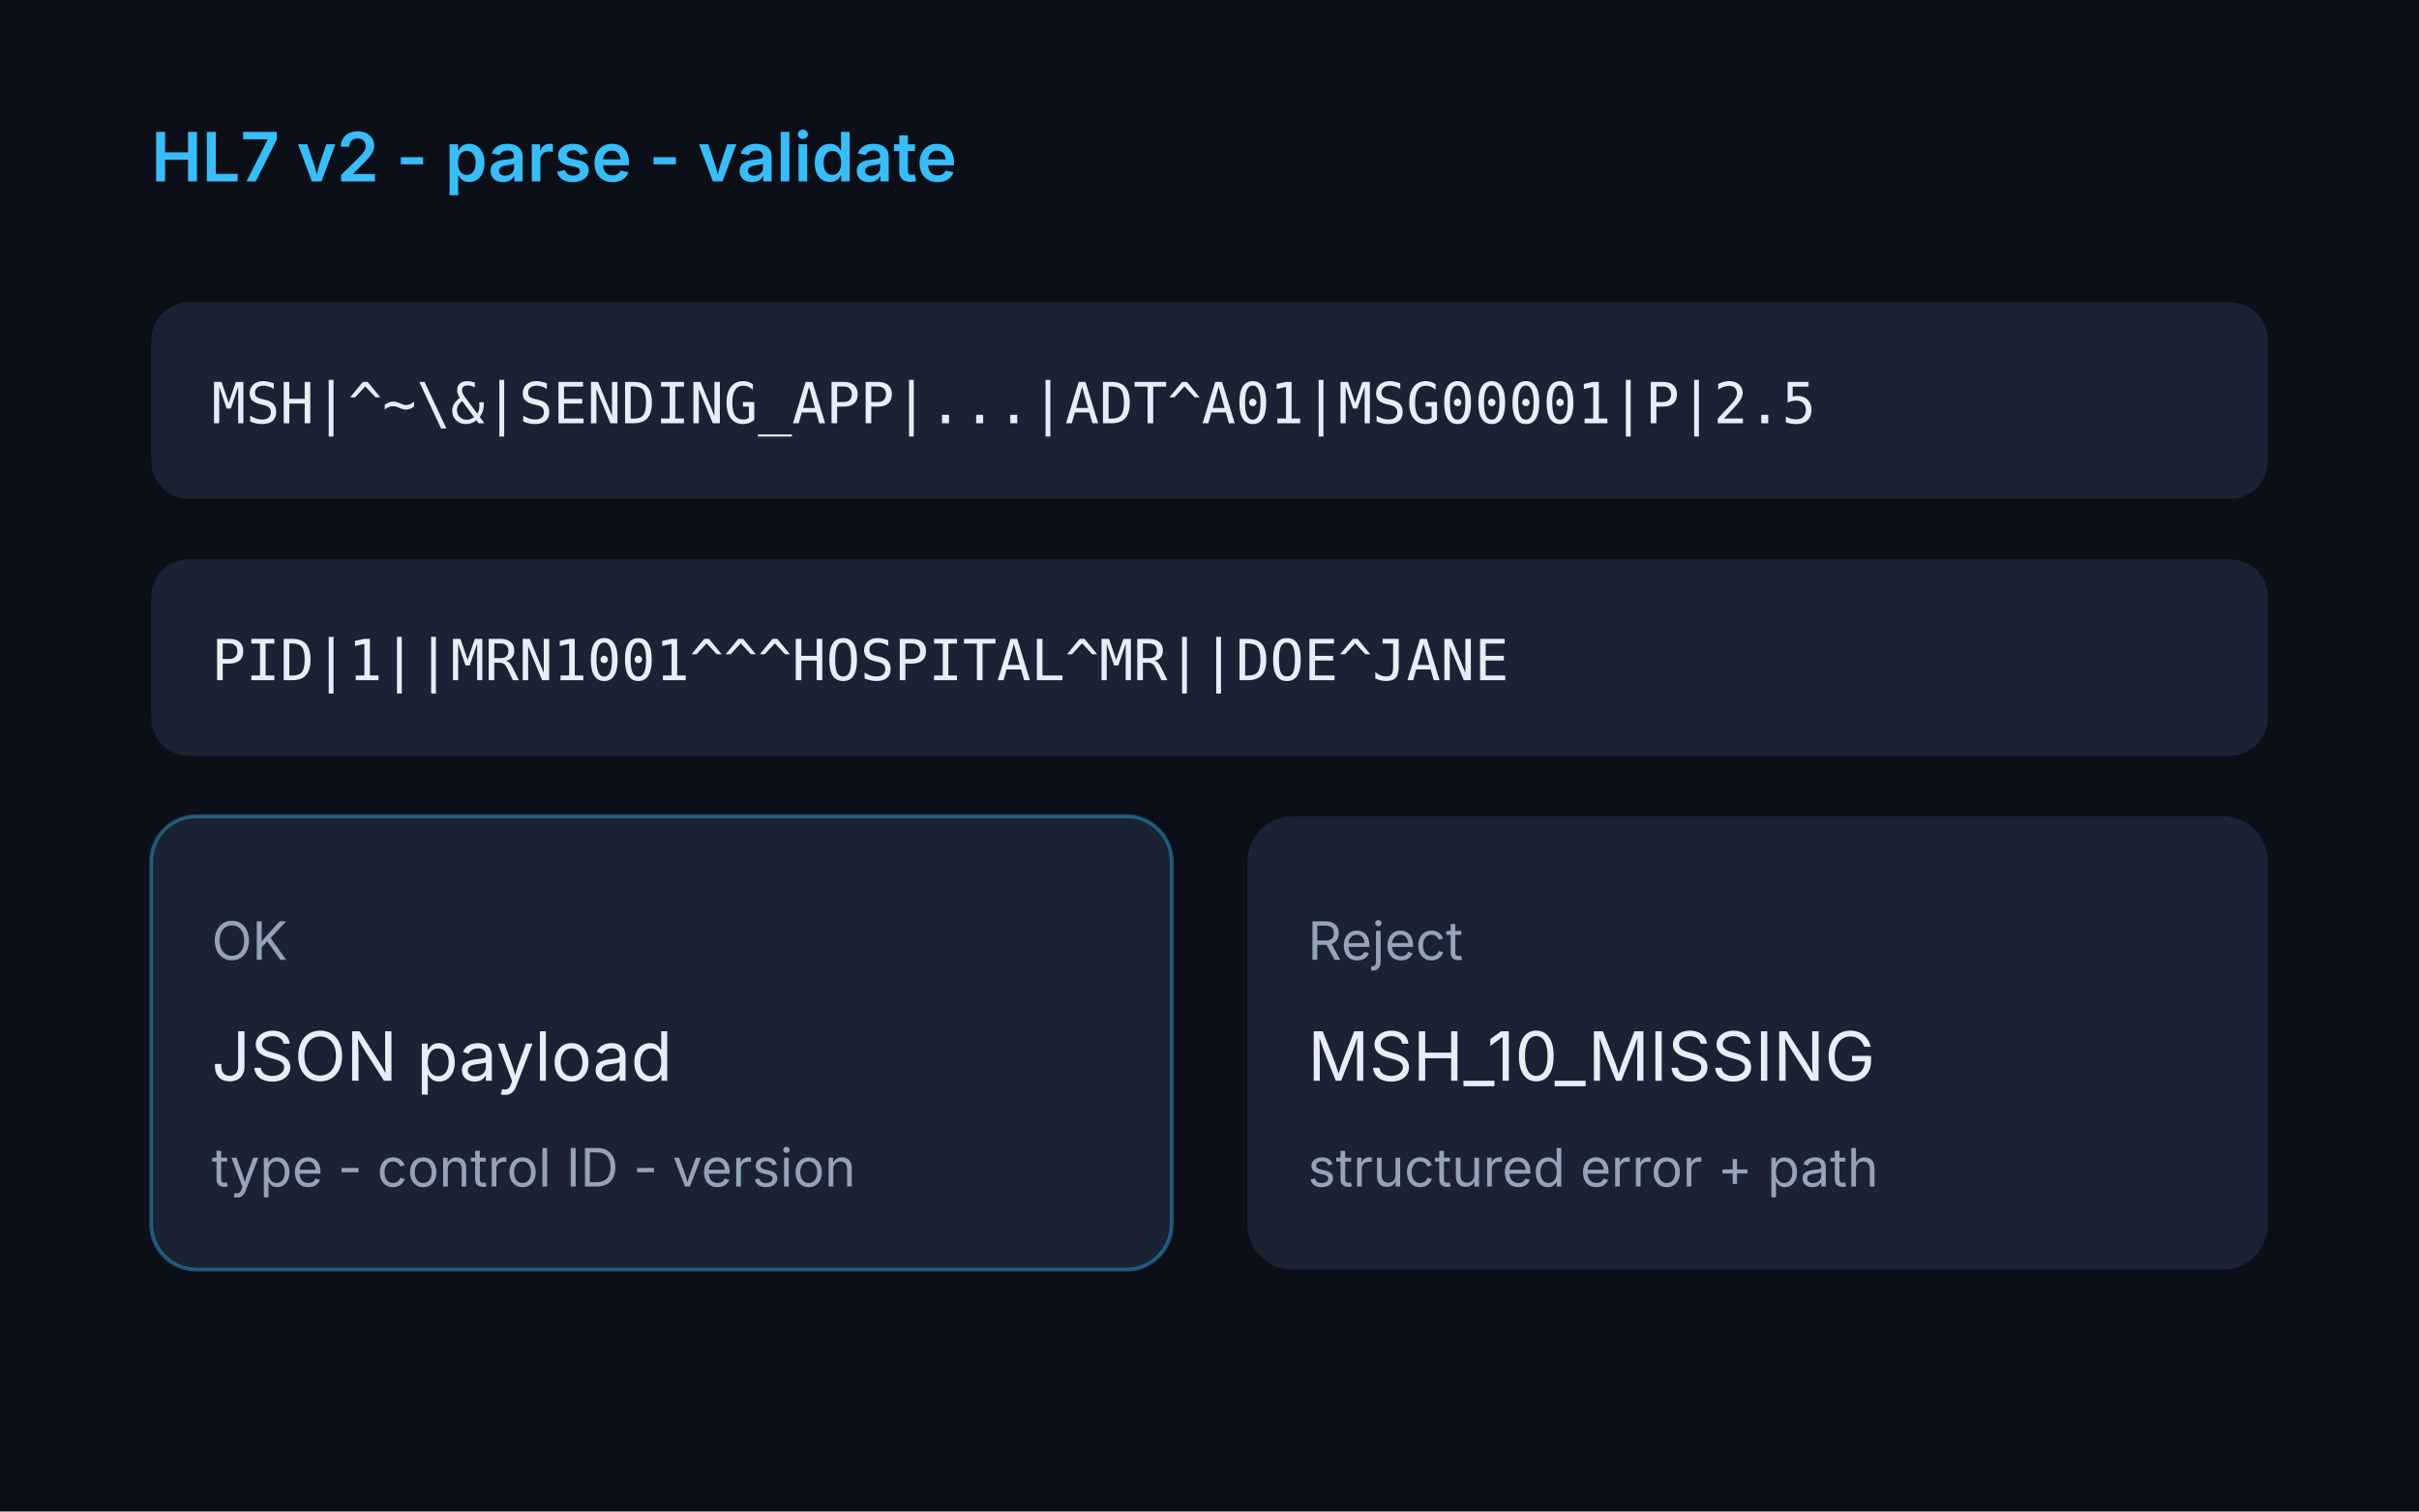
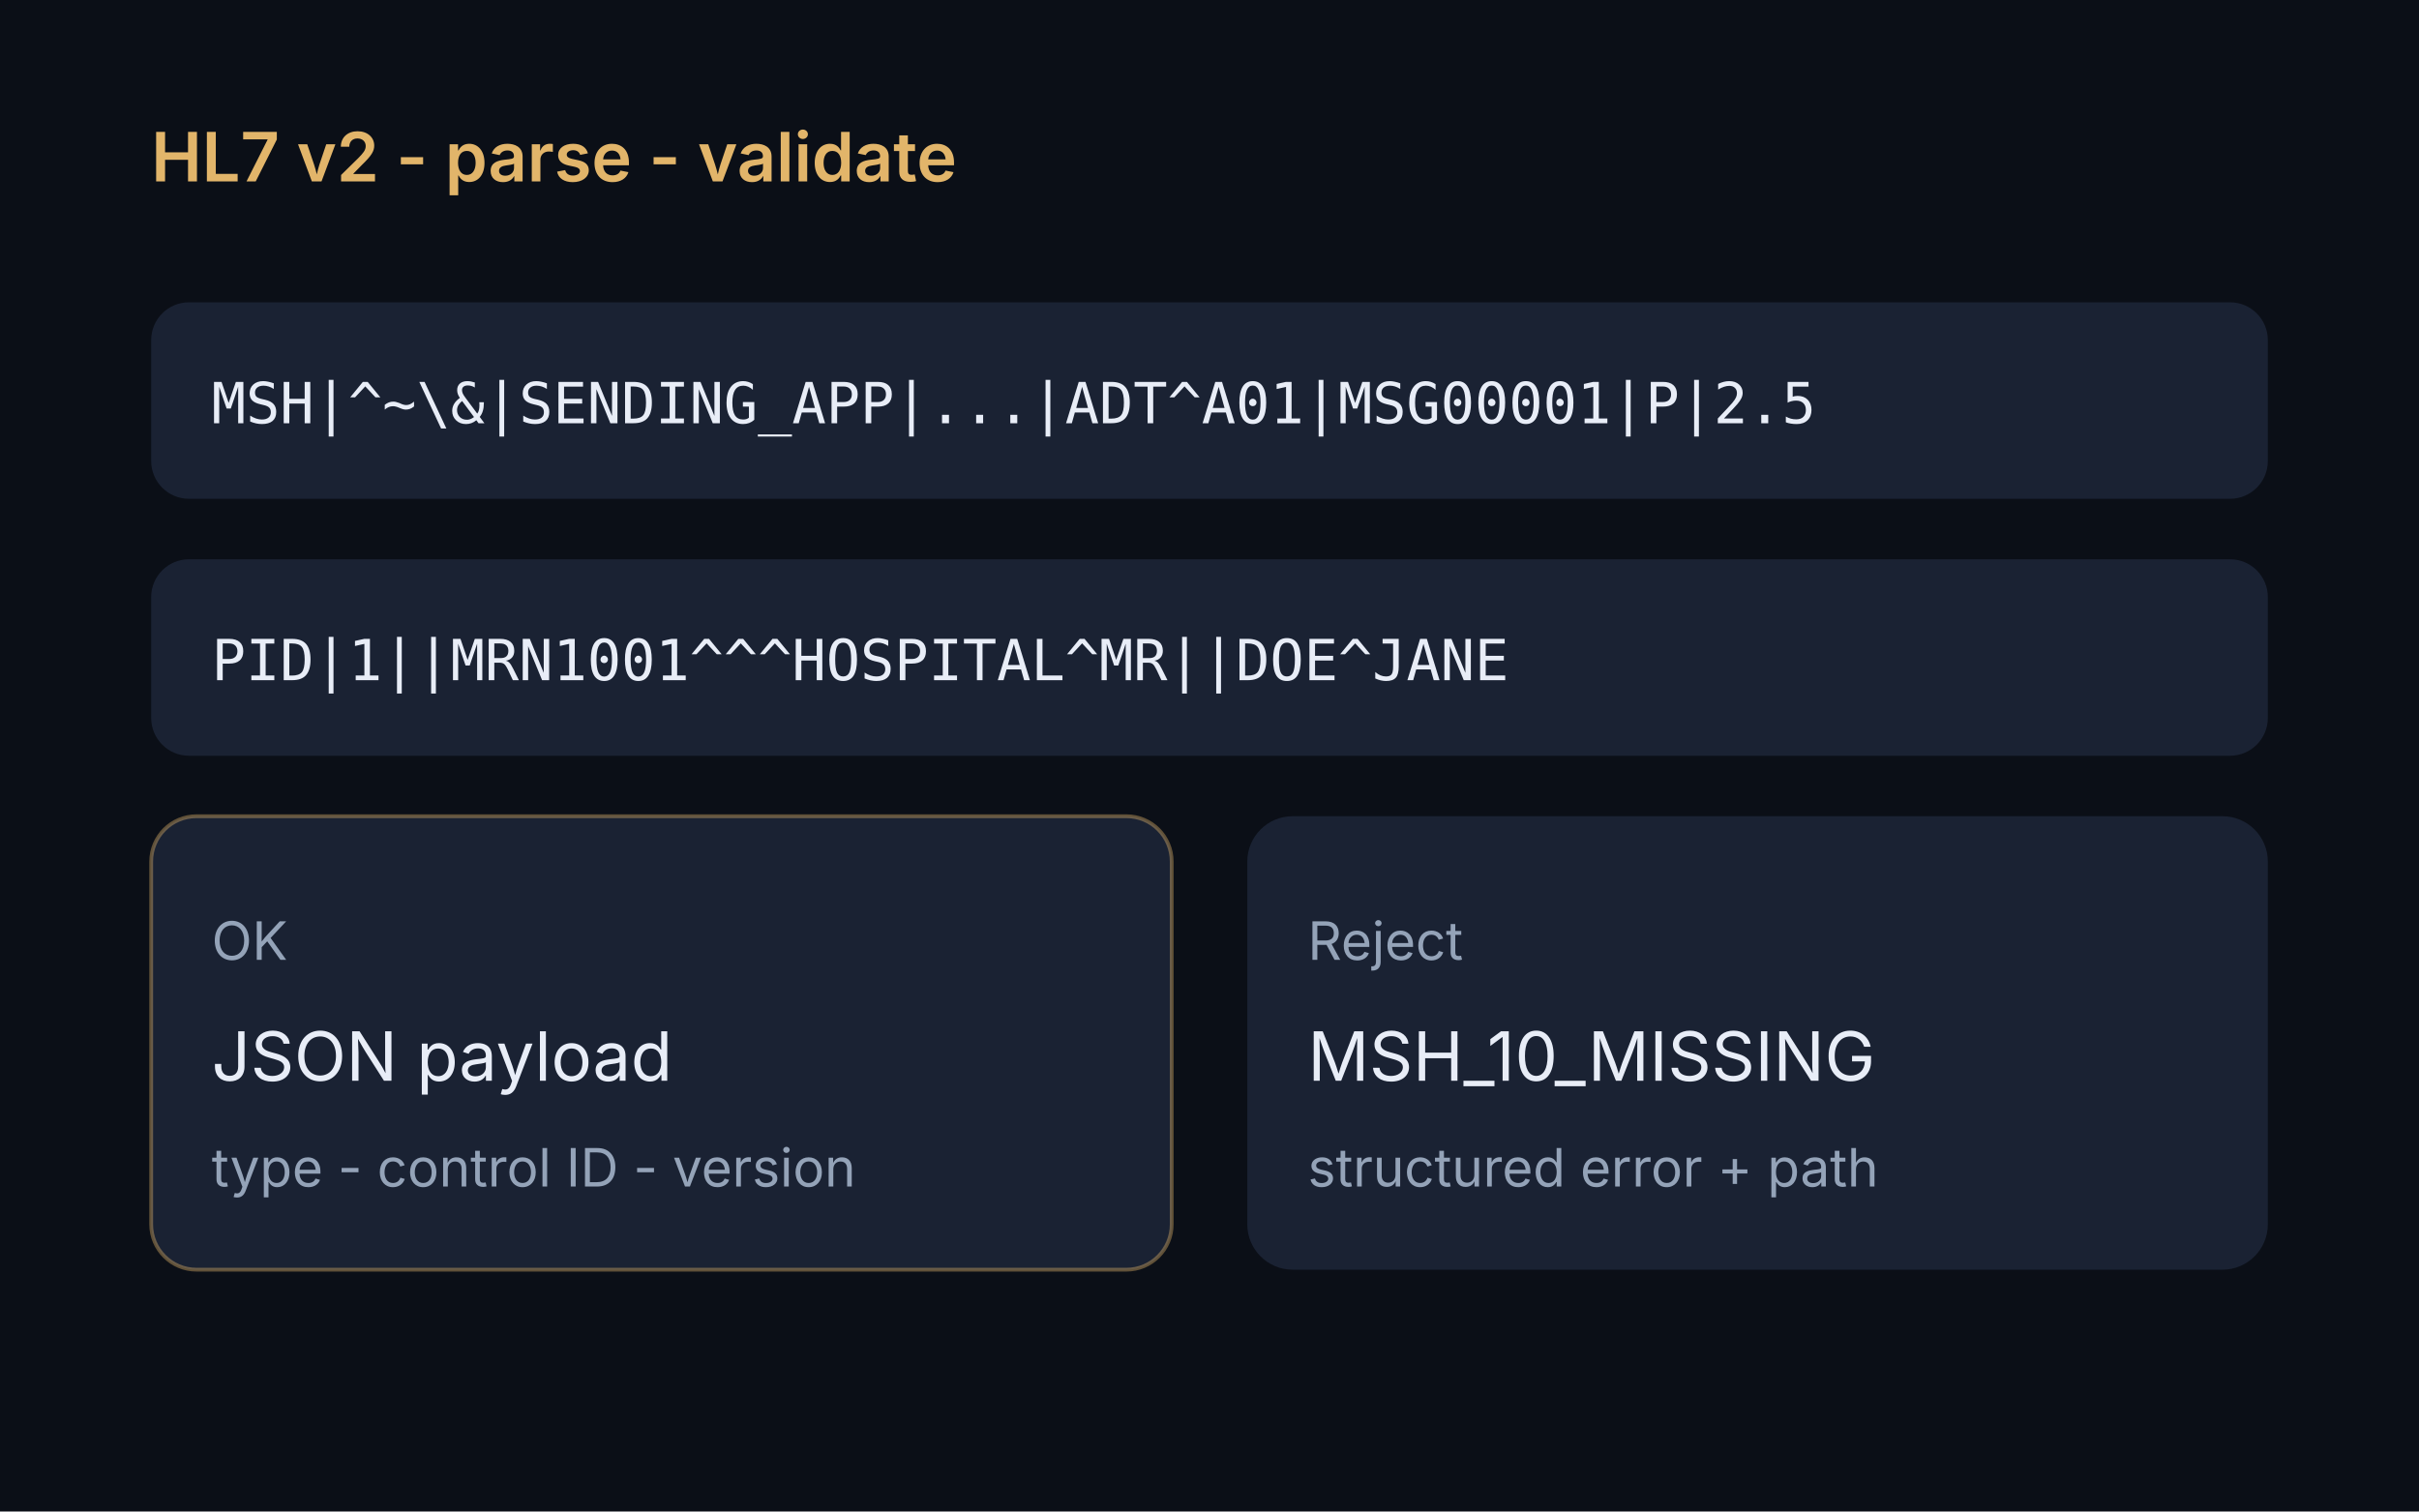
<svg xmlns="http://www.w3.org/2000/svg" width="640" height="400" viewBox="0 0 640 400" role="img" aria-label="HL7 message parse and validate">
  <rect width="640" height="400" fill="#0b0f17" />
-   <text x="40" y="48" fill="#38bdf8" font-family="Inter, system-ui, sans-serif" font-size="18" font-weight="600">HL7 v2 - parse - validate</text>
+   <text x="40" y="48" fill="#e2b56a" font-family="Inter, system-ui, sans-serif" font-size="18" font-weight="600">HL7 v2 - parse - validate</text>
  <rect x="40" y="80" width="560" height="52" rx="10" fill="#1a2233" />
  <text x="56" y="112" fill="#e8edf7" font-family="ui-monospace, SFMono-Regular, Menlo, monospace" font-size="15">MSH|^~\&amp;|SENDING_APP|...|ADT^A01|MSG00001|P|2.5</text>
  <rect x="40" y="148" width="560" height="52" rx="10" fill="#1a2233" />
  <text x="56" y="180" fill="#e8edf7" font-family="ui-monospace, SFMono-Regular, Menlo, monospace" font-size="15">PID|1||MRN1001^^^HOSPITAL^MR||DOE^JANE</text>
-   <rect x="40" y="216" width="270" height="120" rx="12" fill="#1a2233" stroke="#38bdf8" stroke-opacity="0.4" />
+   <rect x="40" y="216" width="270" height="120" rx="12" fill="#1a2233" stroke="#e2b56a" stroke-opacity="0.4" />
  <text x="56" y="254" fill="#94a3b8" font-family="Inter, system-ui, sans-serif" font-size="14">OK</text>
  <text x="56" y="286" fill="#e8edf7" font-family="Inter, system-ui, sans-serif" font-size="18">JSON payload</text>
  <text x="56" y="314" fill="#94a3b8" font-family="Inter, system-ui, sans-serif" font-size="14">type - control ID - version</text>
  <rect x="330" y="216" width="270" height="120" rx="12" fill="#1a2233" />
  <text x="346" y="254" fill="#94a3b8" font-family="Inter, system-ui, sans-serif" font-size="14">Reject</text>
  <text x="346" y="286" fill="#e8edf7" font-family="Inter, system-ui, sans-serif" font-size="18">MSH_10_MISSING</text>
  <text x="346" y="314" fill="#94a3b8" font-family="Inter, system-ui, sans-serif" font-size="14">structured error + path</text>
</svg>
